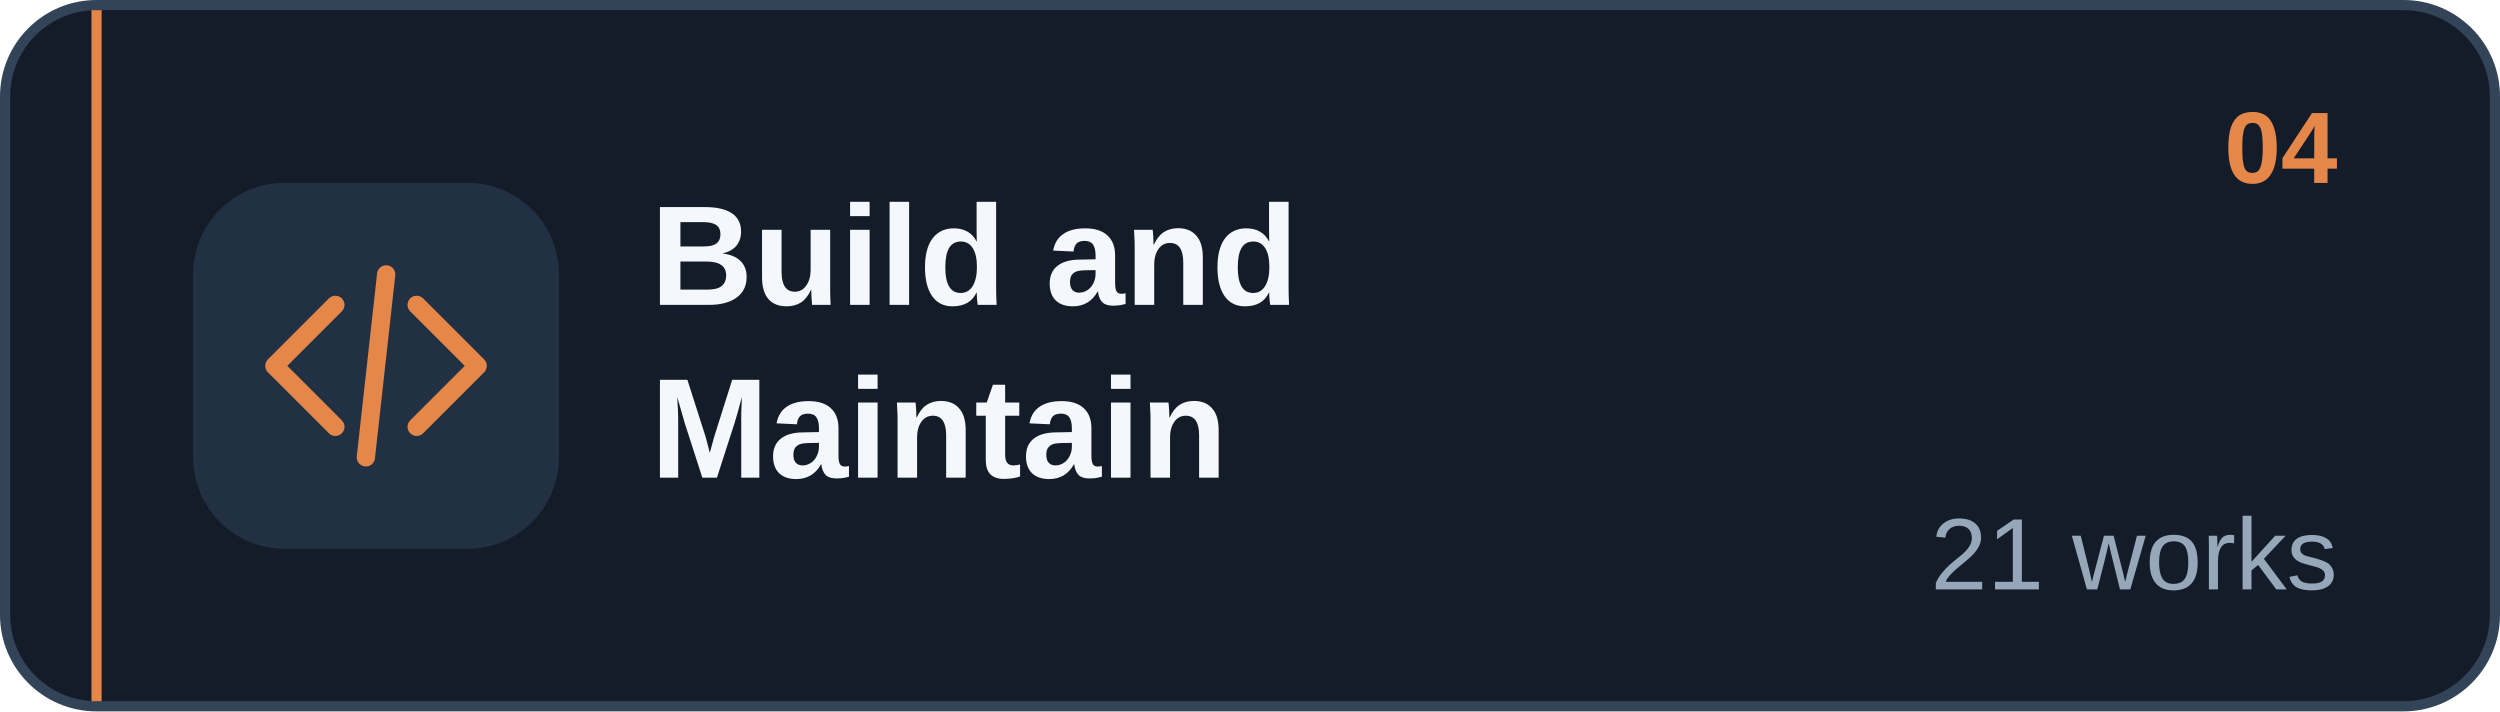
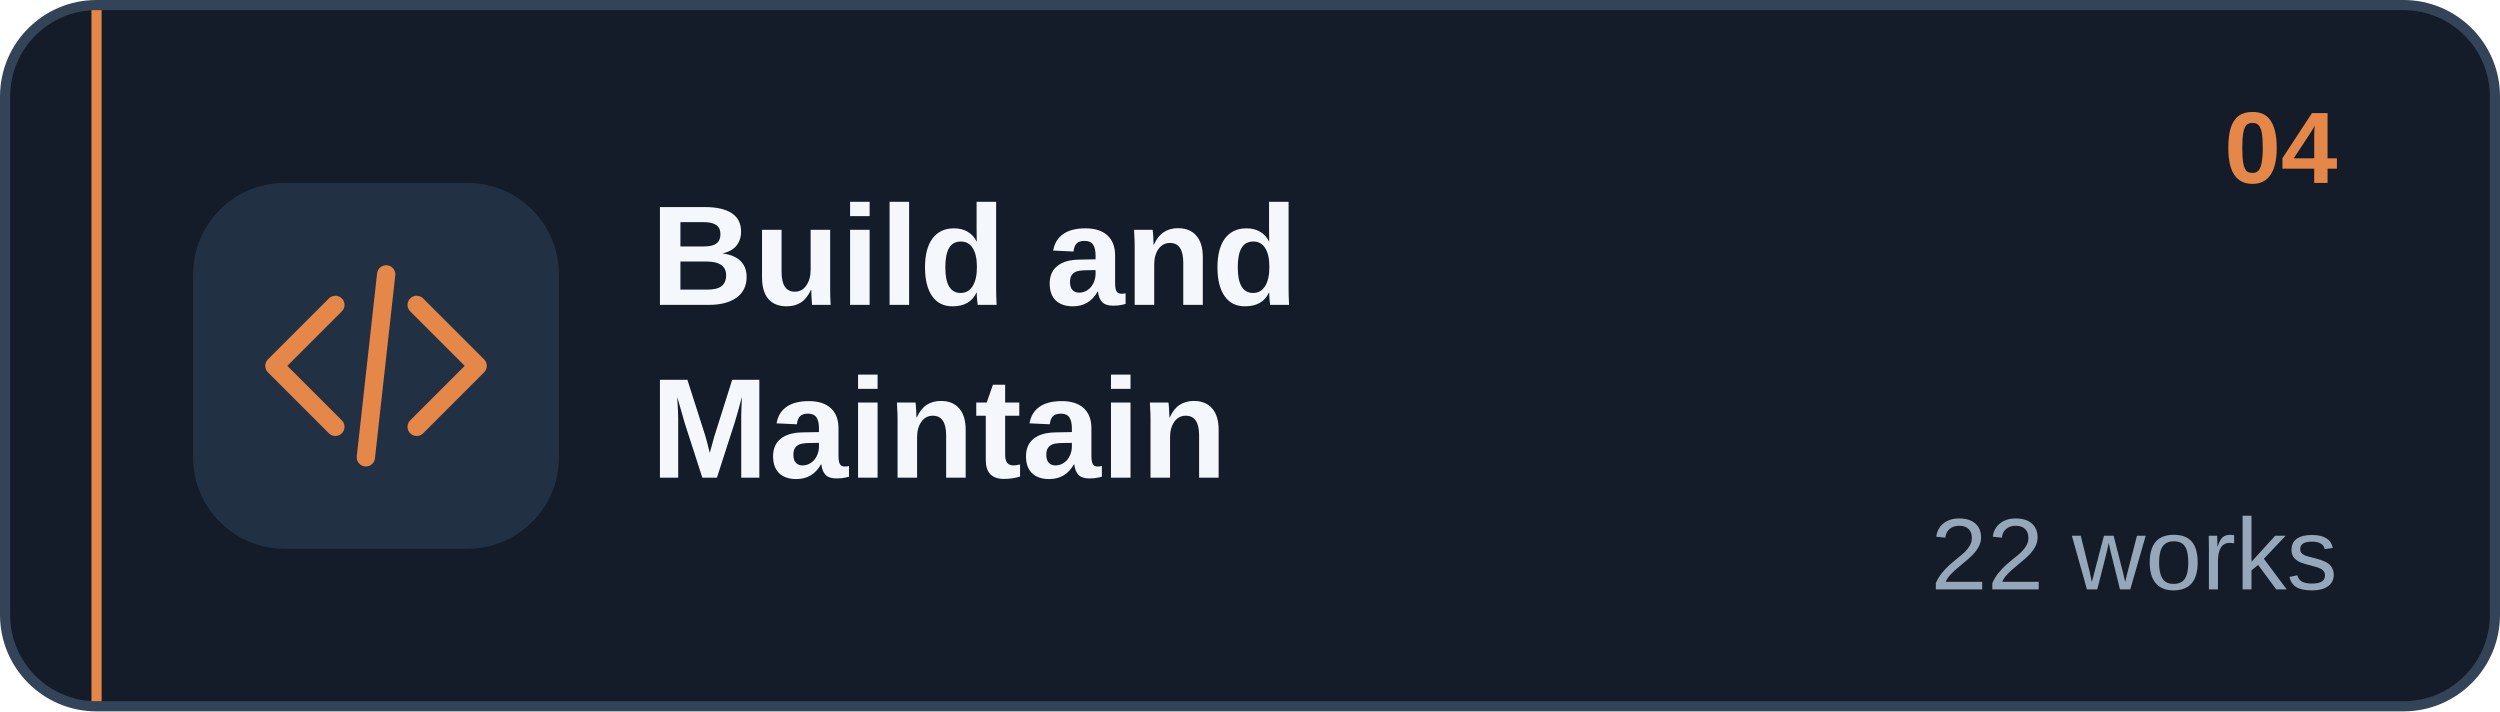
- <svg xmlns="http://www.w3.org/2000/svg" viewBox="0 0 246 70" width="246" height="70" role="img" aria-label="Build and Maintain, 21 works">
+ <svg xmlns="http://www.w3.org/2000/svg" viewBox="0 0 246 70" width="246" height="70" role="img" aria-label="Build and Maintain, 22 works">
  <rect x=".5" y=".5" width="245" height="69" rx="9" fill="#141c29" stroke="#334358" />
  <path d="M9 1h1v68H9z" fill="#e48748" />
  <rect x="19" y="18" width="36" height="36" rx="9" fill="#213043" />
  <path d="m8 6-6 6 6 6m8-12 6 6-6 6m-3-15-2 18" transform="translate(25 24)" fill="none" stroke="#e48748" stroke-width="1.8" stroke-linecap="round" stroke-linejoin="round" />
  <g fill="#f4f7fb" font-family="Arial,Helvetica,sans-serif">
    <text x="64" y="30" font-size="14" font-weight="700">Build and</text>
    <text x="64" y="47" font-size="14" font-weight="700">Maintain</text>
  </g>
  <text x="230" y="18" fill="#e48748" font-family="Arial,Helvetica,sans-serif" font-size="10" font-weight="700" text-anchor="end">04</text>
-   <text x="230" y="58" fill="#97a7ba" font-family="Arial,Helvetica,sans-serif" font-size="10" text-anchor="end">21 works</text>
+   <text x="230" y="58" fill="#97a7ba" font-family="Arial,Helvetica,sans-serif" font-size="10" text-anchor="end">22 works</text>
</svg>
